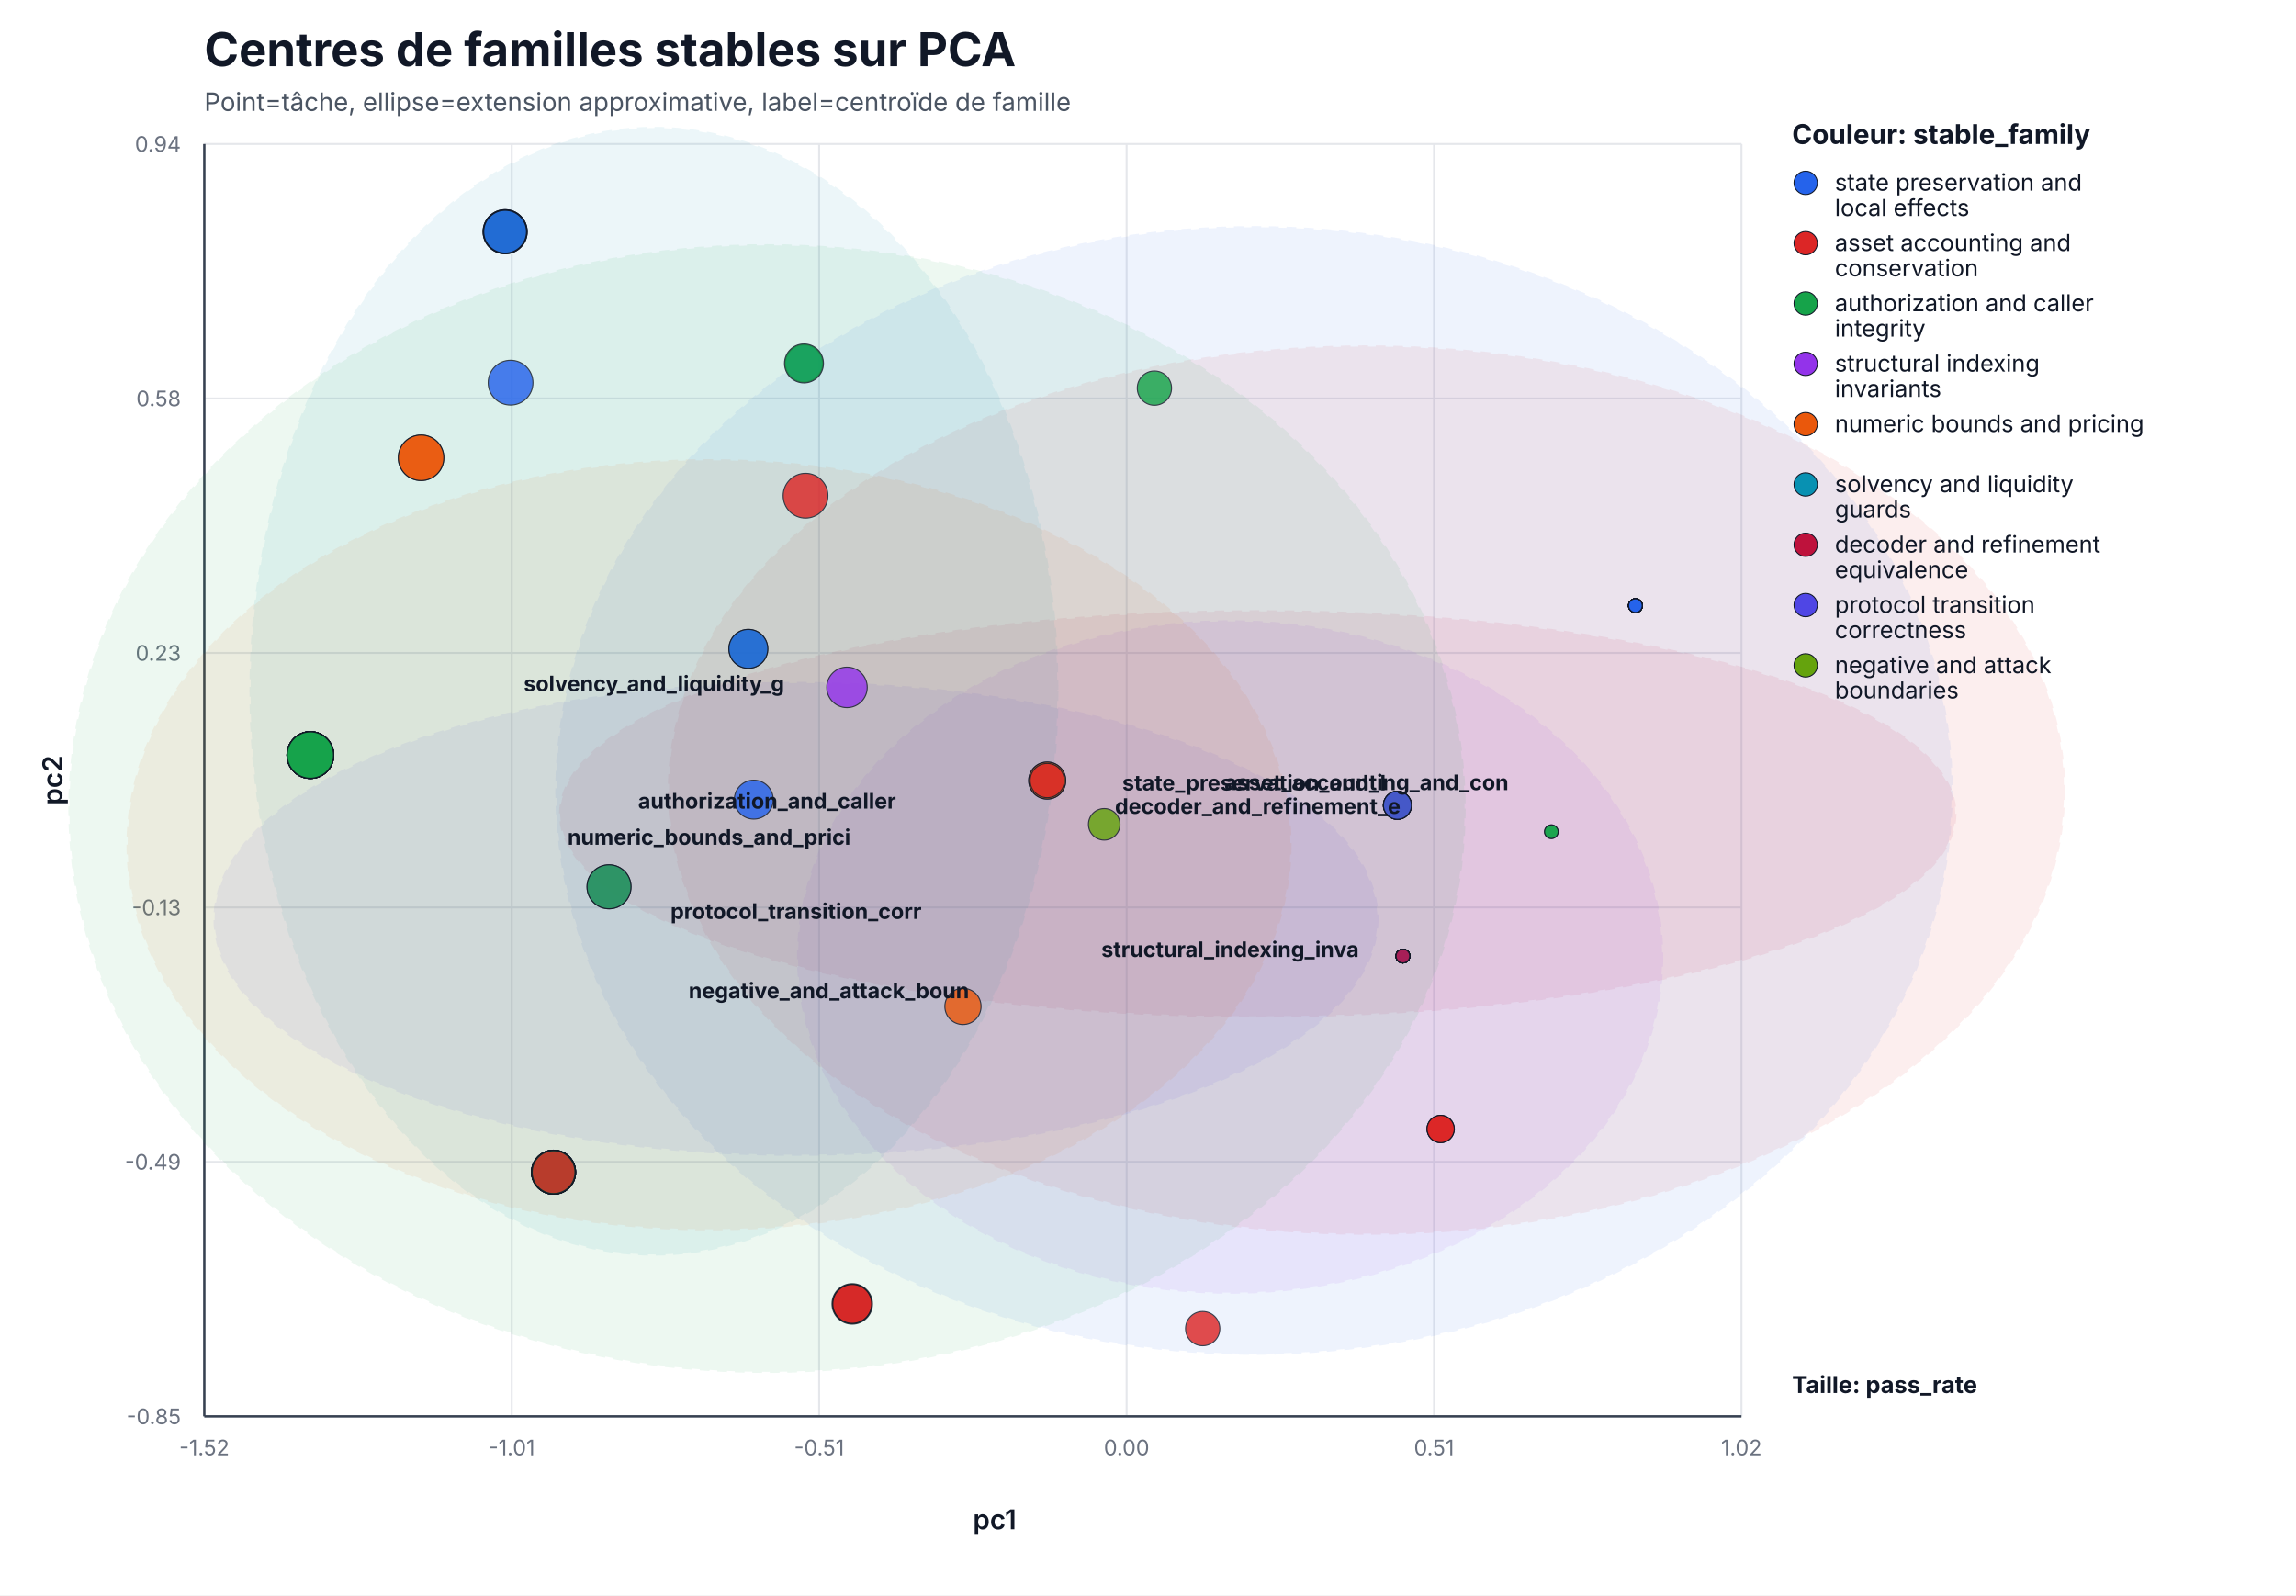
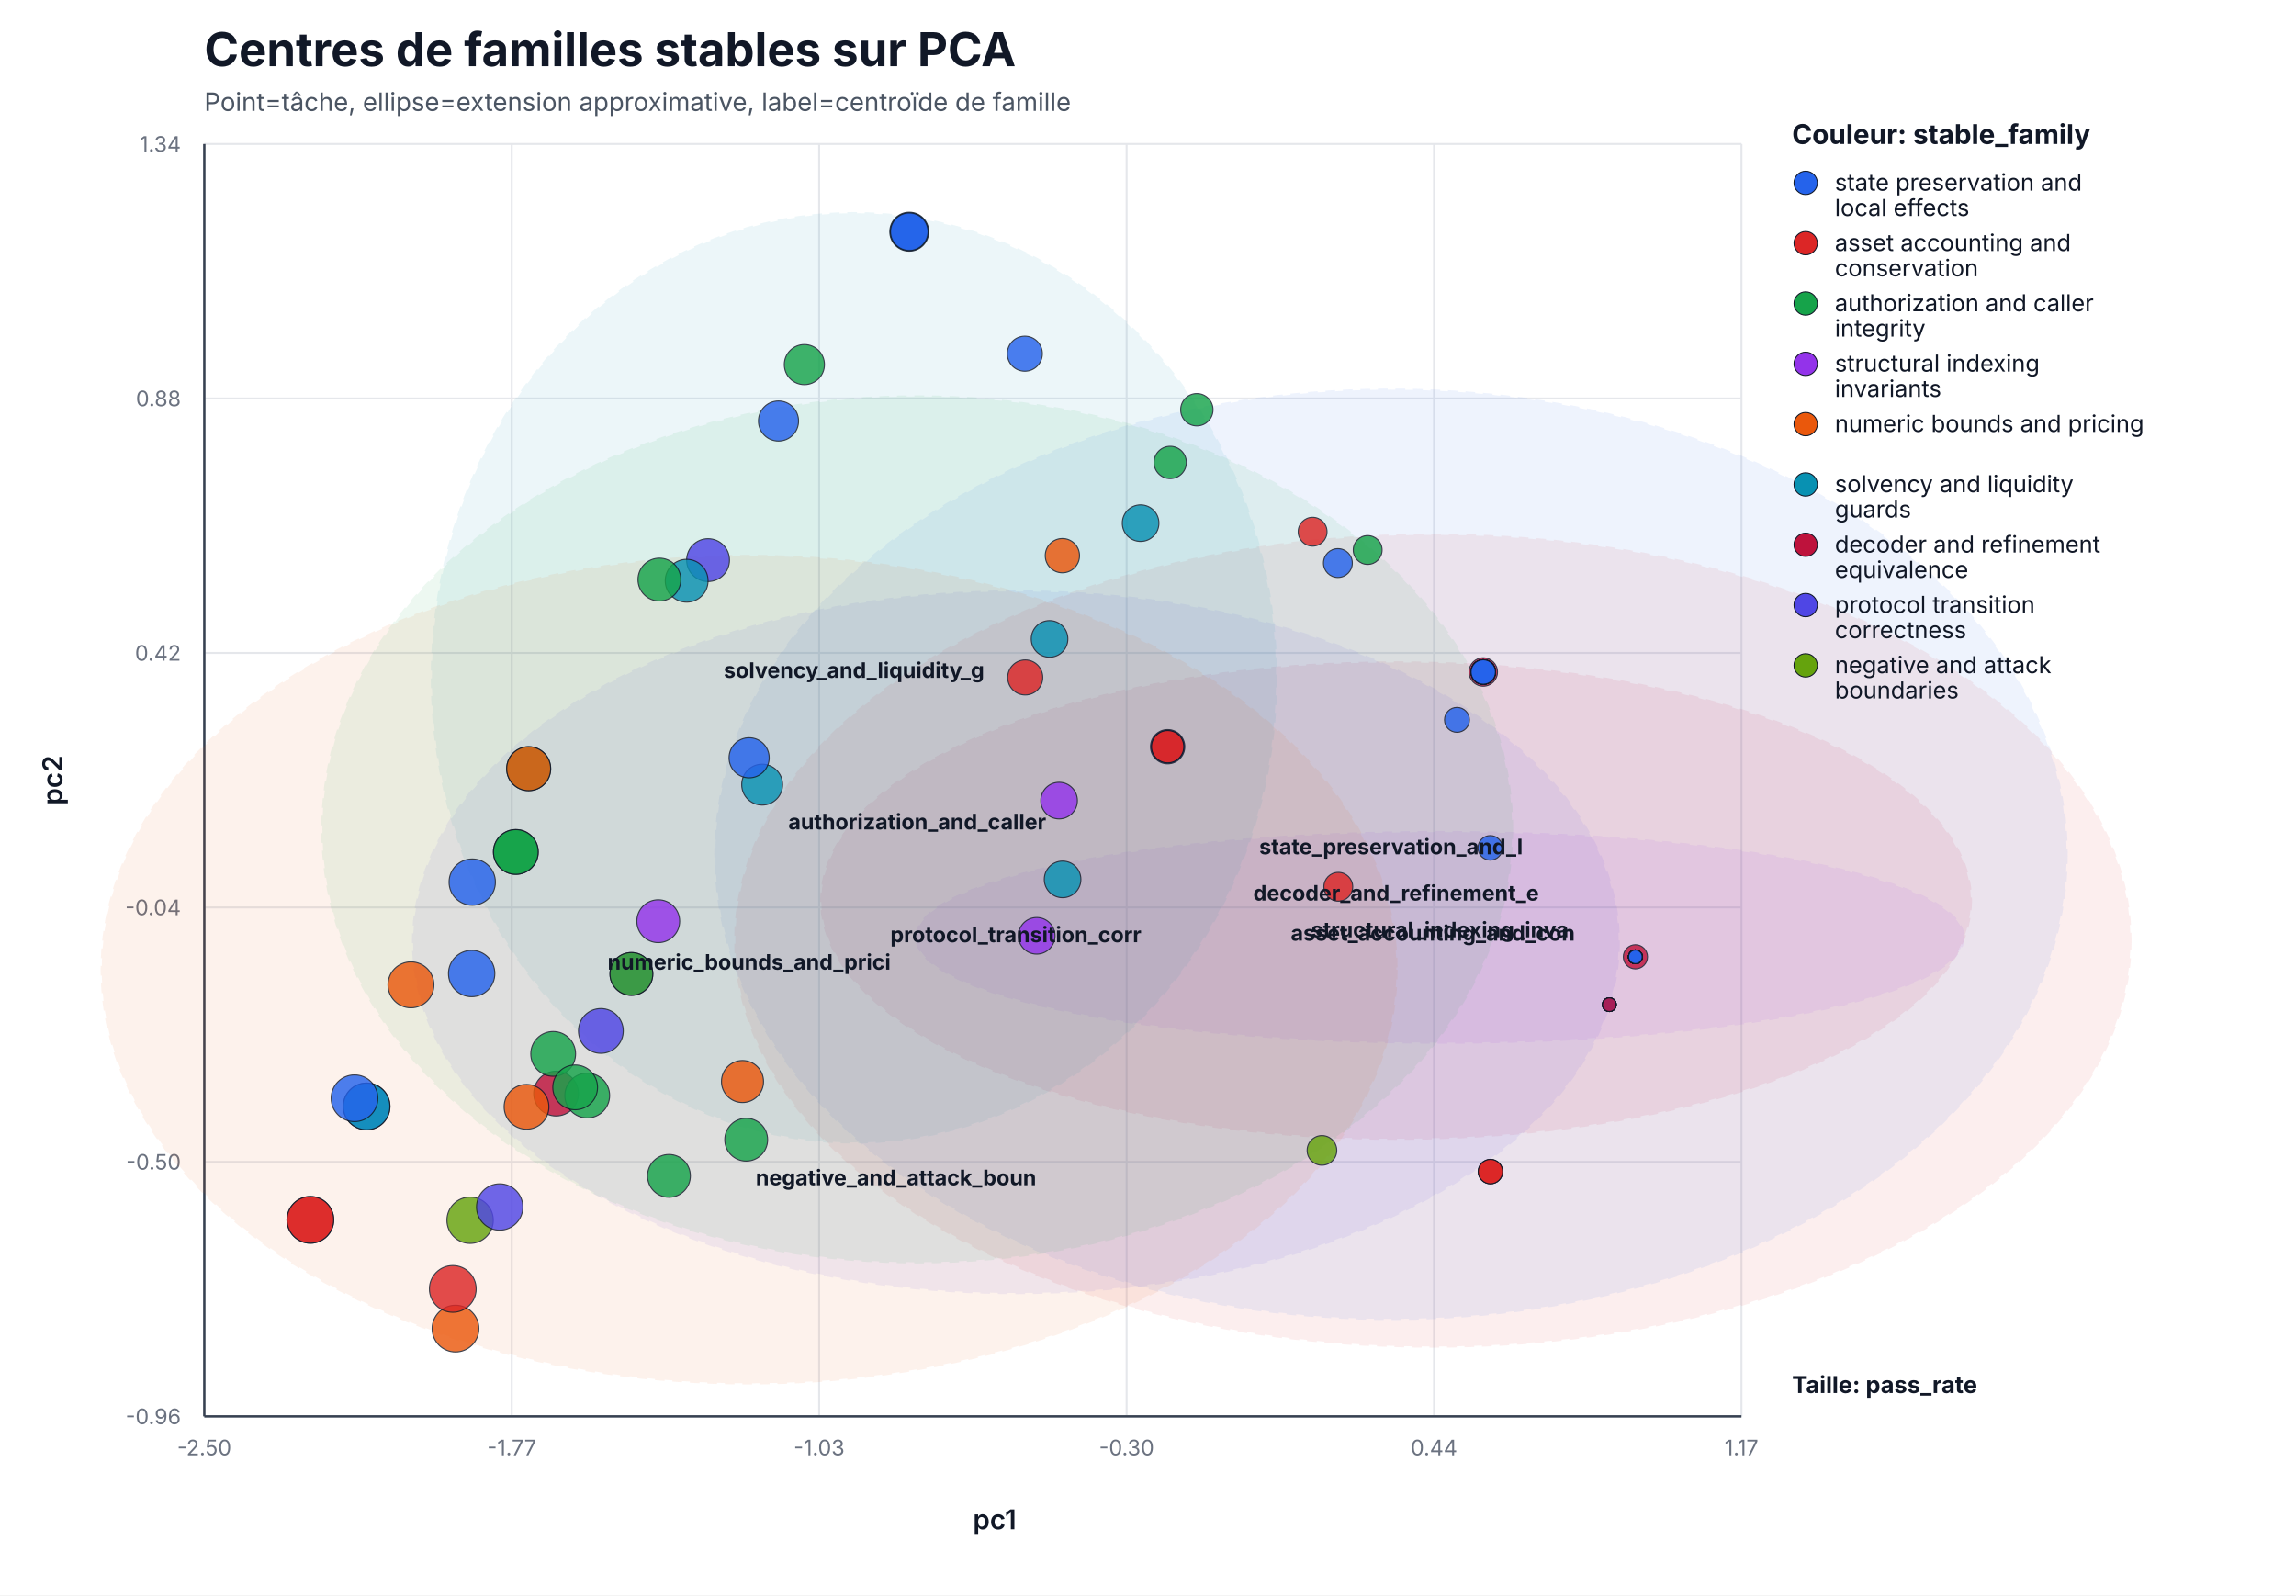
<svg xmlns="http://www.w3.org/2000/svg" width="1180" height="820" viewBox="0 0 1180 820">
  <style>
text{font-family:Inter,Arial,sans-serif;fill:#111827}.sub{fill:#4b5563}.axis{stroke:#374151;stroke-width:1.2}.grid{stroke:#e5e7eb;stroke-width:1}.pt{stroke:#111827;stroke-width:.55;opacity:.82}.legend{font-size:12px}.tick{font-size:11px;fill:#6b7280}.cent{font-size:11px;font-weight:700}
</style>
  <rect width="100%" height="100%" fill="#ffffff" />
  <text x="105" y="34" font-size="24" font-weight="700">Centres de familles stables sur PCA</text>
  <text x="105" y="57" font-size="13" class="sub">Point=tâche, ellipse=extension approximative, label=centroïde de famille</text>
  <line x1="105.0" y1="74" x2="105.0" y2="728" class="grid" />
  <line x1="105" y1="74.0" x2="895" y2="74.0" class="grid" />
-   <text x="105.0" y="748" text-anchor="middle" class="tick">-1.52</text>
-   <text x="93" y="78.0" text-anchor="end" class="tick">0.94</text>
+   <text x="105.0" y="748" text-anchor="middle" class="tick">-2.50</text>
+   <text x="93" y="78.0" text-anchor="end" class="tick">1.34</text>
  <line x1="263.0" y1="74" x2="263.0" y2="728" class="grid" />
  <line x1="105" y1="204.8" x2="895" y2="204.8" class="grid" />
-   <text x="263.0" y="748" text-anchor="middle" class="tick">-1.01</text>
-   <text x="93" y="208.8" text-anchor="end" class="tick">0.58</text>
+   <text x="263.0" y="748" text-anchor="middle" class="tick">-1.77</text>
+   <text x="93" y="208.8" text-anchor="end" class="tick">0.88</text>
  <line x1="421.0" y1="74" x2="421.0" y2="728" class="grid" />
  <line x1="105" y1="335.6" x2="895" y2="335.6" class="grid" />
-   <text x="421.0" y="748" text-anchor="middle" class="tick">-0.51</text>
-   <text x="93" y="339.6" text-anchor="end" class="tick">0.23</text>
+   <text x="421.0" y="748" text-anchor="middle" class="tick">-1.03</text>
+   <text x="93" y="339.6" text-anchor="end" class="tick">0.42</text>
  <line x1="579.0" y1="74" x2="579.0" y2="728" class="grid" />
  <line x1="105" y1="466.4" x2="895" y2="466.4" class="grid" />
-   <text x="579.0" y="748" text-anchor="middle" class="tick">0.00</text>
-   <text x="93" y="470.4" text-anchor="end" class="tick">-0.13</text>
+   <text x="579.0" y="748" text-anchor="middle" class="tick">-0.30</text>
+   <text x="93" y="470.4" text-anchor="end" class="tick">-0.04</text>
  <line x1="737.0" y1="74" x2="737.0" y2="728" class="grid" />
  <line x1="105" y1="597.2" x2="895" y2="597.2" class="grid" />
-   <text x="737.0" y="748" text-anchor="middle" class="tick">0.51</text>
-   <text x="93" y="601.2" text-anchor="end" class="tick">-0.49</text>
+   <text x="737.0" y="748" text-anchor="middle" class="tick">0.44</text>
+   <text x="93" y="601.2" text-anchor="end" class="tick">-0.50</text>
  <line x1="895.0" y1="74" x2="895.0" y2="728" class="grid" />
  <line x1="105" y1="728.0" x2="895" y2="728.0" class="grid" />
-   <text x="895.0" y="748" text-anchor="middle" class="tick">1.02</text>
-   <text x="93" y="732.0" text-anchor="end" class="tick">-0.85</text>
+   <text x="895.0" y="748" text-anchor="middle" class="tick">1.17</text>
+   <text x="93" y="732.0" text-anchor="end" class="tick">-0.96</text>
  <line x1="105" y1="728" x2="895" y2="728" class="axis" />
  <line x1="105" y1="74" x2="105" y2="728" class="axis" />
  <text x="500.0" y="786" font-size="14" font-weight="600">pc1</text>
  <text transform="translate(32 401.0) rotate(-90)" text-anchor="middle" font-size="14" font-weight="600">pc2</text>
-   <ellipse cx="702.3" cy="406.1" rx="358.5" ry="228.0" fill="#dc2626" opacity=".08" stroke="#dc2626" stroke-width="1.2" stroke-dasharray="5 4" />
-   <ellipse cx="644.5" cy="406.3" rx="358.5" ry="289.5" fill="#2563eb" opacity=".08" stroke="#2563eb" stroke-width="1.2" stroke-dasharray="5 4" />
-   <ellipse cx="646.4" cy="418.3" rx="358.5" ry="104.1" fill="#be123c" opacity=".08" stroke="#be123c" stroke-width="1.2" stroke-dasharray="5 4" />
-   <ellipse cx="409.1" cy="472.3" rx="298.8" ry="121.2" fill="#4f46e5" opacity=".08" stroke="#4f46e5" stroke-width="1.2" stroke-dasharray="5 4" />
-   <ellipse cx="632.2" cy="491.9" rx="222.0" ry="172.5" fill="#9333ea" opacity=".08" stroke="#9333ea" stroke-width="1.2" stroke-dasharray="5 4" />
-   <ellipse cx="336.1" cy="355.3" rx="207.3" ry="289.5" fill="#0891b2" opacity=".08" stroke="#0891b2" stroke-width="1.2" stroke-dasharray="5 4" />
-   <ellipse cx="364.4" cy="434.2" rx="298.8" ry="197.6" fill="#ea580c" opacity=".08" stroke="#ea580c" stroke-width="1.2" stroke-dasharray="5 4" />
-   <ellipse cx="394.2" cy="415.6" rx="358.5" ry="289.5" fill="#16a34a" opacity=".08" stroke="#16a34a" stroke-width="1.2" stroke-dasharray="5 4" />
-   <circle cx="840.5" cy="311.3" r="3.5" fill="#dc2626" class="pt" />
-   <circle cx="840.5" cy="311.3" r="3.5" fill="#dc2626" class="pt" />
-   <circle cx="840.5" cy="311.3" r="3.5" fill="#dc2626" class="pt" />
-   <circle cx="840.5" cy="311.3" r="3.5" fill="#dc2626" class="pt" />
-   <circle cx="840.5" cy="311.3" r="3.5" fill="#dc2626" class="pt" />
-   <circle cx="840.5" cy="311.3" r="3.5" fill="#2563eb" class="pt" />
-   <circle cx="840.5" cy="311.3" r="3.5" fill="#dc2626" class="pt" />
-   <circle cx="159.5" cy="388.1" r="12.0" fill="#2563eb" class="pt" />
-   <circle cx="159.5" cy="388.1" r="12.0" fill="#2563eb" class="pt" />
-   <circle cx="840.5" cy="311.3" r="3.5" fill="#be123c" class="pt" />
-   <circle cx="284.5" cy="602.5" r="11.3" fill="#65a30d" class="pt" />
-   <circle cx="159.5" cy="388.1" r="11.3" fill="#4f46e5" class="pt" />
-   <circle cx="284.5" cy="602.5" r="11.3" fill="#4f46e5" class="pt" />
-   <circle cx="438.0" cy="670.2" r="9.5" fill="#2563eb" class="pt" />
-   <circle cx="159.5" cy="388.1" r="12.0" fill="#4f46e5" class="pt" />
-   <circle cx="840.5" cy="311.3" r="3.5" fill="#dc2626" class="pt" />
-   <circle cx="435.3" cy="353.3" r="10.4" fill="#9333ea" class="pt" />
-   <circle cx="538.2" cy="401.2" r="9.5" fill="#0891b2" class="pt" />
-   <circle cx="259.6" cy="119.1" r="11.3" fill="#0891b2" class="pt" />
-   <circle cx="413.2" cy="186.8" r="9.5" fill="#0891b2" class="pt" />
-   <circle cx="284.5" cy="602.5" r="11.3" fill="#0891b2" class="pt" />
-   <circle cx="159.5" cy="388.1" r="12.0" fill="#0891b2" class="pt" />
-   <circle cx="438.0" cy="670.2" r="9.5" fill="#0891b2" class="pt" />
-   <circle cx="259.6" cy="119.1" r="11.3" fill="#0891b2" class="pt" />
-   <circle cx="840.5" cy="311.3" r="3.5" fill="#2563eb" class="pt" />
-   <circle cx="840.5" cy="311.3" r="3.5" fill="#2563eb" class="pt" />
-   <circle cx="259.6" cy="119.1" r="11.3" fill="#2563eb" class="pt" />
-   <circle cx="538.2" cy="401.2" r="9.5" fill="#ea580c" class="pt" />
-   <circle cx="313.0" cy="455.8" r="11.3" fill="#9333ea" class="pt" />
-   <circle cx="438.0" cy="670.2" r="9.5" fill="#9333ea" class="pt" />
-   <circle cx="159.5" cy="388.1" r="11.3" fill="#be123c" class="pt" />
-   <circle cx="718.2" cy="413.9" r="7.0" fill="#be123c" class="pt" />
-   <circle cx="840.5" cy="311.3" r="3.5" fill="#2563eb" class="pt" />
-   <circle cx="840.5" cy="311.3" r="3.5" fill="#2563eb" class="pt" />
-   <circle cx="840.5" cy="311.3" r="3.5" fill="#2563eb" class="pt" />
-   <circle cx="740.4" cy="580.3" r="7.0" fill="#dc2626" class="pt" />
-   <circle cx="840.5" cy="311.3" r="3.5" fill="#dc2626" class="pt" />
-   <circle cx="159.5" cy="388.1" r="12.0" fill="#dc2626" class="pt" />
-   <circle cx="159.5" cy="388.1" r="12.0" fill="#dc2626" class="pt" />
-   <circle cx="740.4" cy="580.3" r="7.0" fill="#dc2626" class="pt" />
-   <circle cx="159.5" cy="388.1" r="11.3" fill="#ea580c" class="pt" />
-   <circle cx="284.5" cy="602.5" r="11.3" fill="#ea580c" class="pt" />
-   <circle cx="159.5" cy="388.1" r="12.0" fill="#2563eb" class="pt" />
-   <circle cx="284.5" cy="602.5" r="11.3" fill="#ea580c" class="pt" />
-   <circle cx="313.0" cy="455.8" r="11.3" fill="#16a34a" class="pt" />
-   <circle cx="284.5" cy="602.5" r="10.4" fill="#16a34a" class="pt" />
-   <circle cx="159.5" cy="388.1" r="12.0" fill="#16a34a" class="pt" />
-   <circle cx="284.5" cy="602.5" r="11.3" fill="#16a34a" class="pt" />
-   <circle cx="159.5" cy="388.1" r="12.0" fill="#16a34a" class="pt" />
-   <circle cx="159.5" cy="388.1" r="12.0" fill="#16a34a" class="pt" />
-   <circle cx="438.0" cy="670.2" r="10.4" fill="#16a34a" class="pt" />
-   <circle cx="284.5" cy="602.5" r="11.3" fill="#16a34a" class="pt" />
-   <circle cx="284.5" cy="602.5" r="11.3" fill="#16a34a" class="pt" />
-   <circle cx="159.5" cy="388.1" r="12.0" fill="#16a34a" class="pt" />
-   <circle cx="840.5" cy="311.3" r="3.5" fill="#16a34a" class="pt" />
-   <circle cx="740.4" cy="580.3" r="7.0" fill="#dc2626" class="pt" />
-   <circle cx="840.5" cy="311.3" r="3.5" fill="#dc2626" class="pt" />
-   <circle cx="840.5" cy="311.3" r="3.5" fill="#dc2626" class="pt" />
-   <circle cx="718.2" cy="413.9" r="7.2" fill="#be123c" class="pt" />
-   <circle cx="840.5" cy="311.3" r="3.5" fill="#dc2626" class="pt" />
-   <circle cx="718.2" cy="413.9" r="7.2" fill="#dc2626" class="pt" />
-   <circle cx="593.3" cy="199.5" r="8.8" fill="#16a34a" class="pt" />
-   <circle cx="840.5" cy="311.3" r="3.5" fill="#dc2626" class="pt" />
-   <circle cx="718.2" cy="413.9" r="7.2" fill="#16a34a" class="pt" />
-   <circle cx="618.1" cy="682.9" r="8.8" fill="#dc2626" class="pt" />
-   <circle cx="384.6" cy="333.5" r="10.0" fill="#16a34a" class="pt" />
-   <circle cx="718.2" cy="413.9" r="7.2" fill="#dc2626" class="pt" />
-   <circle cx="438.0" cy="670.2" r="10.0" fill="#dc2626" class="pt" />
-   <circle cx="840.5" cy="311.3" r="3.5" fill="#dc2626" class="pt" />
-   <circle cx="159.5" cy="388.1" r="11.9" fill="#16a34a" class="pt" />
-   <circle cx="284.5" cy="602.5" r="11.0" fill="#dc2626" class="pt" />
-   <circle cx="259.6" cy="119.1" r="11.0" fill="#2563eb" class="pt" />
-   <circle cx="840.5" cy="311.3" r="3.5" fill="#dc2626" class="pt" />
-   <circle cx="413.2" cy="186.8" r="10.0" fill="#16a34a" class="pt" />
-   <circle cx="438.0" cy="670.2" r="10.0" fill="#dc2626" class="pt" />
-   <circle cx="718.2" cy="413.9" r="7.2" fill="#dc2626" class="pt" />
-   <circle cx="840.5" cy="311.3" r="3.5" fill="#dc2626" class="pt" />
-   <circle cx="259.6" cy="119.1" r="11.0" fill="#16a34a" class="pt" />
-   <circle cx="538.2" cy="401.2" r="8.8" fill="#dc2626" class="pt" />
-   <circle cx="259.6" cy="119.1" r="11.0" fill="#2563eb" class="pt" />
-   <circle cx="840.5" cy="311.3" r="3.5" fill="#dc2626" class="pt" />
-   <circle cx="384.6" cy="333.5" r="10.0" fill="#2563eb" class="pt" />
-   <circle cx="840.5" cy="311.3" r="3.5" fill="#dc2626" class="pt" />
-   <circle cx="718.2" cy="413.9" r="7.2" fill="#2563eb" class="pt" />
-   <circle cx="840.5" cy="311.3" r="3.5" fill="#2563eb" class="pt" />
-   <circle cx="840.5" cy="311.3" r="3.5" fill="#2563eb" class="pt" />
-   <circle cx="840.5" cy="311.3" r="3.5" fill="#2563eb" class="pt" />
-   <circle cx="840.5" cy="311.3" r="3.5" fill="#2563eb" class="pt" />
-   <circle cx="797.3" cy="427.5" r="3.5" fill="#16a34a" class="pt" />
-   <circle cx="797.3" cy="427.5" r="3.5" fill="#16a34a" class="pt" />
-   <circle cx="216.4" cy="235.3" r="11.7" fill="#ea580c" class="pt" />
-   <circle cx="216.4" cy="235.3" r="11.7" fill="#ea580c" class="pt" />
-   <circle cx="494.9" cy="517.3" r="9.3" fill="#ea580c" class="pt" />
-   <circle cx="721.0" cy="491.4" r="3.5" fill="#ea580c" class="pt" />
-   <circle cx="721.0" cy="491.4" r="3.5" fill="#2563eb" class="pt" />
-   <circle cx="721.0" cy="491.4" r="3.5" fill="#2563eb" class="pt" />
-   <circle cx="721.0" cy="491.4" r="3.5" fill="#2563eb" class="pt" />
-   <circle cx="721.0" cy="491.4" r="3.5" fill="#2563eb" class="pt" />
-   <circle cx="721.0" cy="491.4" r="3.5" fill="#2563eb" class="pt" />
-   <circle cx="721.0" cy="491.4" r="3.5" fill="#9333ea" class="pt" />
-   <circle cx="721.0" cy="491.4" r="3.5" fill="#9333ea" class="pt" />
-   <circle cx="721.0" cy="491.4" r="3.5" fill="#2563eb" class="pt" />
-   <circle cx="721.0" cy="491.4" r="3.5" fill="#9333ea" class="pt" />
-   <circle cx="721.0" cy="491.4" r="3.5" fill="#2563eb" class="pt" />
-   <circle cx="721.0" cy="491.4" r="3.5" fill="#9333ea" class="pt" />
-   <circle cx="721.0" cy="491.4" r="3.5" fill="#4f46e5" class="pt" />
-   <circle cx="721.0" cy="491.4" r="3.5" fill="#9333ea" class="pt" />
-   <circle cx="721.0" cy="491.4" r="3.5" fill="#9333ea" class="pt" />
-   <circle cx="721.0" cy="491.4" r="3.5" fill="#2563eb" class="pt" />
-   <circle cx="721.0" cy="491.4" r="3.5" fill="#9333ea" class="pt" />
-   <circle cx="721.0" cy="491.4" r="3.5" fill="#2563eb" class="pt" />
-   <circle cx="721.0" cy="491.4" r="3.5" fill="#9333ea" class="pt" />
-   <circle cx="721.0" cy="491.4" r="3.5" fill="#2563eb" class="pt" />
-   <circle cx="721.0" cy="491.4" r="3.5" fill="#4f46e5" class="pt" />
-   <circle cx="721.0" cy="491.4" r="3.5" fill="#dc2626" class="pt" />
-   <circle cx="262.4" cy="196.7" r="11.5" fill="#2563eb" class="pt" />
-   <circle cx="721.0" cy="491.4" r="3.5" fill="#2563eb" class="pt" />
-   <circle cx="721.0" cy="491.4" r="3.5" fill="#dc2626" class="pt" />
-   <circle cx="721.0" cy="491.4" r="3.5" fill="#dc2626" class="pt" />
-   <circle cx="414.0" cy="254.8" r="11.5" fill="#dc2626" class="pt" />
-   <circle cx="721.0" cy="491.4" r="3.5" fill="#2563eb" class="pt" />
-   <circle cx="721.0" cy="491.4" r="3.5" fill="#2563eb" class="pt" />
-   <circle cx="721.0" cy="491.4" r="3.5" fill="#2563eb" class="pt" />
-   <circle cx="721.0" cy="491.4" r="3.5" fill="#2563eb" class="pt" />
-   <circle cx="721.0" cy="491.4" r="3.5" fill="#2563eb" class="pt" />
-   <circle cx="387.4" cy="411.0" r="10.0" fill="#2563eb" class="pt" />
-   <circle cx="721.0" cy="491.4" r="3.5" fill="#2563eb" class="pt" />
-   <circle cx="721.0" cy="491.4" r="3.5" fill="#2563eb" class="pt" />
-   <circle cx="721.0" cy="491.4" r="3.5" fill="#2563eb" class="pt" />
-   <circle cx="567.5" cy="423.7" r="8.1" fill="#65a30d" class="pt" />
-   <circle cx="721.0" cy="491.4" r="3.5" fill="#2563eb" class="pt" />
-   <circle cx="721.0" cy="491.4" r="3.5" fill="#2563eb" class="pt" />
-   <circle cx="721.0" cy="491.4" r="3.5" fill="#be123c" class="pt" />
-   <circle cx="721.0" cy="491.4" r="3.5" fill="#2563eb" class="pt" />
-   <circle cx="721.0" cy="491.4" r="3.5" fill="#be123c" class="pt" />
-   <text x="702.3" y="406.1" class="cent" text-anchor="middle">asset_accounting_and_con</text>
-   <text x="644.5" y="406.3" class="cent" text-anchor="middle">state_preservation_and_l</text>
-   <text x="646.4" y="418.3" class="cent" text-anchor="middle">decoder_and_refinement_e</text>
-   <text x="426.0" y="513.1" class="cent" text-anchor="middle">negative_and_attack_boun</text>
-   <text x="409.1" y="472.3" class="cent" text-anchor="middle">protocol_transition_corr</text>
-   <text x="632.2" y="491.9" class="cent" text-anchor="middle">structural_indexing_inva</text>
-   <text x="336.1" y="355.3" class="cent" text-anchor="middle">solvency_and_liquidity_g</text>
-   <text x="364.4" y="434.2" class="cent" text-anchor="middle">numeric_bounds_and_prici</text>
-   <text x="394.2" y="415.6" class="cent" text-anchor="middle">authorization_and_caller</text>
+   <ellipse cx="736.4" cy="483.5" rx="358.5" ry="208.6" fill="#dc2626" opacity=".08" stroke="#dc2626" stroke-width="1.2" stroke-dasharray="5 4" />
+   <ellipse cx="714.9" cy="439.1" rx="347.2" ry="238.8" fill="#2563eb" opacity=".08" stroke="#2563eb" stroke-width="1.2" stroke-dasharray="5 4" />
+   <ellipse cx="717.5" cy="462.9" rx="295.4" ry="122.4" fill="#be123c" opacity=".08" stroke="#be123c" stroke-width="1.2" stroke-dasharray="5 4" />
+   <ellipse cx="522.1" cy="484.3" rx="309.8" ry="180.3" fill="#4f46e5" opacity=".08" stroke="#4f46e5" stroke-width="1.2" stroke-dasharray="5 4" />
+   <ellipse cx="740.0" cy="481.8" rx="269.1" ry="54.1" fill="#9333ea" opacity=".08" stroke="#9333ea" stroke-width="1.2" stroke-dasharray="5 4" />
+   <ellipse cx="438.9" cy="348.4" rx="216.9" ry="238.8" fill="#0891b2" opacity=".08" stroke="#0891b2" stroke-width="1.2" stroke-dasharray="5 4" />
+   <ellipse cx="385.0" cy="498.4" rx="332.7" ry="212.6" fill="#ea580c" opacity=".08" stroke="#ea580c" stroke-width="1.2" stroke-dasharray="5 4" />
+   <ellipse cx="471.4" cy="426.3" rx="305.7" ry="222.5" fill="#16a34a" opacity=".08" stroke="#16a34a" stroke-width="1.2" stroke-dasharray="5 4" />
+   <circle cx="840.5" cy="491.8" r="3.5" fill="#dc2626" class="pt" />
+   <circle cx="840.5" cy="491.8" r="3.5" fill="#dc2626" class="pt" />
+   <circle cx="840.5" cy="491.8" r="3.5" fill="#dc2626" class="pt" />
+   <circle cx="840.5" cy="491.8" r="3.5" fill="#dc2626" class="pt" />
+   <circle cx="840.5" cy="491.8" r="3.5" fill="#dc2626" class="pt" />
+   <circle cx="840.5" cy="491.8" r="3.5" fill="#2563eb" class="pt" />
+   <circle cx="840.5" cy="491.8" r="3.5" fill="#dc2626" class="pt" />
+   <circle cx="242.4" cy="500.4" r="11.9" fill="#2563eb" class="pt" />
+   <circle cx="188.4" cy="568.7" r="12.0" fill="#2563eb" class="pt" />
+   <circle cx="840.5" cy="491.8" r="6.2" fill="#be123c" class="pt" />
+   <circle cx="241.6" cy="627.2" r="11.9" fill="#65a30d" class="pt" />
+   <circle cx="256.8" cy="620.4" r="11.9" fill="#4f46e5" class="pt" />
+   <circle cx="308.8" cy="529.9" r="11.5" fill="#4f46e5" class="pt" />
+   <circle cx="600.1" cy="383.8" r="8.8" fill="#2563eb" class="pt" />
+   <circle cx="363.9" cy="287.9" r="11.0" fill="#4f46e5" class="pt" />
+   <circle cx="840.5" cy="491.8" r="3.5" fill="#dc2626" class="pt" />
+   <circle cx="544.3" cy="411.5" r="9.4" fill="#9333ea" class="pt" />
+   <circle cx="539.4" cy="328.4" r="9.4" fill="#0891b2" class="pt" />
+   <circle cx="467.3" cy="119.1" r="10.0" fill="#0891b2" class="pt" />
+   <circle cx="586.2" cy="268.9" r="9.4" fill="#0891b2" class="pt" />
+   <circle cx="391.7" cy="403.3" r="10.5" fill="#0891b2" class="pt" />
+   <circle cx="188.4" cy="568.7" r="12.0" fill="#0891b2" class="pt" />
+   <circle cx="546.1" cy="452.0" r="9.4" fill="#0891b2" class="pt" />
+   <circle cx="352.9" cy="298.5" r="11.0" fill="#0891b2" class="pt" />
+   <circle cx="840.5" cy="491.8" r="3.5" fill="#2563eb" class="pt" />
+   <circle cx="840.5" cy="491.8" r="3.5" fill="#2563eb" class="pt" />
+   <circle cx="467.3" cy="119.1" r="9.4" fill="#2563eb" class="pt" />
+   <circle cx="546.0" cy="285.6" r="8.8" fill="#ea580c" class="pt" />
+   <circle cx="338.3" cy="473.5" r="11.0" fill="#9333ea" class="pt" />
+   <circle cx="532.8" cy="481.0" r="9.4" fill="#9333ea" class="pt" />
+   <circle cx="285.8" cy="562.1" r="11.5" fill="#be123c" class="pt" />
+   <circle cx="762.3" cy="345.4" r="7.3" fill="#be123c" class="pt" />
+   <circle cx="840.5" cy="491.8" r="3.5" fill="#2563eb" class="pt" />
+   <circle cx="840.5" cy="491.8" r="3.5" fill="#2563eb" class="pt" />
+   <circle cx="840.5" cy="491.8" r="3.5" fill="#2563eb" class="pt" />
+   <circle cx="766.0" cy="602.2" r="6.2" fill="#dc2626" class="pt" />
+   <circle cx="840.5" cy="491.8" r="3.5" fill="#dc2626" class="pt" />
+   <circle cx="159.5" cy="627.0" r="12.0" fill="#dc2626" class="pt" />
+   <circle cx="159.5" cy="627.0" r="12.0" fill="#dc2626" class="pt" />
+   <circle cx="766.0" cy="602.2" r="6.2" fill="#dc2626" class="pt" />
+   <circle cx="234.1" cy="682.9" r="12.0" fill="#ea580c" class="pt" />
+   <circle cx="324.5" cy="500.6" r="11.0" fill="#ea580c" class="pt" />
+   <circle cx="242.7" cy="453.4" r="11.9" fill="#2563eb" class="pt" />
+   <circle cx="270.6" cy="568.9" r="11.5" fill="#ea580c" class="pt" />
+   <circle cx="284.3" cy="541.7" r="11.5" fill="#16a34a" class="pt" />
+   <circle cx="383.5" cy="585.8" r="11.0" fill="#16a34a" class="pt" />
+   <circle cx="338.9" cy="297.9" r="11.0" fill="#16a34a" class="pt" />
+   <circle cx="301.8" cy="563.1" r="11.5" fill="#16a34a" class="pt" />
+   <circle cx="265.1" cy="437.9" r="11.0" fill="#16a34a" class="pt" />
+   <circle cx="265.1" cy="437.9" r="11.5" fill="#16a34a" class="pt" />
+   <circle cx="343.8" cy="604.4" r="11.0" fill="#16a34a" class="pt" />
+   <circle cx="295.6" cy="558.9" r="11.5" fill="#16a34a" class="pt" />
+   <circle cx="324.5" cy="500.6" r="11.0" fill="#16a34a" class="pt" />
+   <circle cx="265.1" cy="437.9" r="11.5" fill="#16a34a" class="pt" />
+   <circle cx="840.5" cy="491.8" r="3.5" fill="#16a34a" class="pt" />
+   <circle cx="766.0" cy="602.2" r="6.3" fill="#dc2626" class="pt" />
+   <circle cx="840.5" cy="491.8" r="3.5" fill="#dc2626" class="pt" />
+   <circle cx="840.5" cy="491.8" r="3.5" fill="#dc2626" class="pt" />
+   <circle cx="762.3" cy="345.4" r="6.3" fill="#be123c" class="pt" />
+   <circle cx="840.5" cy="491.8" r="3.5" fill="#dc2626" class="pt" />
+   <circle cx="762.3" cy="345.4" r="6.3" fill="#dc2626" class="pt" />
+   <circle cx="702.9" cy="282.7" r="7.4" fill="#16a34a" class="pt" />
+   <circle cx="840.5" cy="491.8" r="3.5" fill="#dc2626" class="pt" />
+   <circle cx="762.3" cy="345.4" r="6.3" fill="#16a34a" class="pt" />
+   <circle cx="687.8" cy="455.8" r="7.4" fill="#dc2626" class="pt" />
+   <circle cx="601.4" cy="237.7" r="8.3" fill="#16a34a" class="pt" />
+   <circle cx="762.3" cy="345.4" r="6.3" fill="#dc2626" class="pt" />
+   <circle cx="600.1" cy="383.8" r="8.3" fill="#dc2626" class="pt" />
+   <circle cx="840.5" cy="491.8" r="3.5" fill="#dc2626" class="pt" />
+   <circle cx="271.7" cy="395.1" r="11.3" fill="#16a34a" class="pt" />
+   <circle cx="526.9" cy="348.2" r="9.0" fill="#dc2626" class="pt" />
+   <circle cx="467.3" cy="119.1" r="9.7" fill="#2563eb" class="pt" />
+   <circle cx="840.5" cy="491.8" r="3.5" fill="#dc2626" class="pt" />
+   <circle cx="615.1" cy="210.6" r="8.3" fill="#16a34a" class="pt" />
+   <circle cx="600.1" cy="383.8" r="8.3" fill="#dc2626" class="pt" />
+   <circle cx="762.3" cy="345.4" r="6.3" fill="#dc2626" class="pt" />
+   <circle cx="840.5" cy="491.8" r="3.5" fill="#dc2626" class="pt" />
+   <circle cx="413.4" cy="187.4" r="10.3" fill="#16a34a" class="pt" />
+   <circle cx="674.6" cy="273.3" r="7.4" fill="#dc2626" class="pt" />
+   <circle cx="400.1" cy="216.4" r="10.3" fill="#2563eb" class="pt" />
+   <circle cx="840.5" cy="491.8" r="3.5" fill="#dc2626" class="pt" />
+   <circle cx="526.7" cy="181.8" r="9.0" fill="#2563eb" class="pt" />
+   <circle cx="840.5" cy="491.8" r="3.5" fill="#dc2626" class="pt" />
+   <circle cx="762.3" cy="345.4" r="6.3" fill="#2563eb" class="pt" />
+   <circle cx="827.1" cy="516.4" r="3.5" fill="#2563eb" class="pt" />
+   <circle cx="840.5" cy="491.8" r="3.5" fill="#2563eb" class="pt" />
+   <circle cx="840.5" cy="491.8" r="3.5" fill="#2563eb" class="pt" />
+   <circle cx="840.5" cy="491.8" r="3.5" fill="#2563eb" class="pt" />
+   <circle cx="840.5" cy="491.8" r="3.5" fill="#16a34a" class="pt" />
+   <circle cx="840.5" cy="491.8" r="3.5" fill="#16a34a" class="pt" />
+   <circle cx="211.2" cy="506.2" r="11.8" fill="#ea580c" class="pt" />
+   <circle cx="271.7" cy="395.1" r="11.3" fill="#ea580c" class="pt" />
+   <circle cx="381.6" cy="555.9" r="10.8" fill="#ea580c" class="pt" />
+   <circle cx="840.5" cy="491.8" r="3.5" fill="#ea580c" class="pt" />
+   <circle cx="840.5" cy="491.8" r="3.5" fill="#2563eb" class="pt" />
+   <circle cx="840.5" cy="491.8" r="3.5" fill="#2563eb" class="pt" />
+   <circle cx="840.5" cy="491.8" r="3.5" fill="#2563eb" class="pt" />
+   <circle cx="762.3" cy="345.4" r="6.3" fill="#2563eb" class="pt" />
+   <circle cx="840.5" cy="491.8" r="3.5" fill="#2563eb" class="pt" />
+   <circle cx="840.5" cy="491.8" r="3.5" fill="#9333ea" class="pt" />
+   <circle cx="840.5" cy="491.8" r="3.5" fill="#9333ea" class="pt" />
+   <circle cx="687.6" cy="289.4" r="7.4" fill="#2563eb" class="pt" />
+   <circle cx="840.5" cy="491.8" r="3.5" fill="#9333ea" class="pt" />
+   <circle cx="840.5" cy="491.8" r="3.5" fill="#2563eb" class="pt" />
+   <circle cx="840.5" cy="491.8" r="3.5" fill="#9333ea" class="pt" />
+   <circle cx="840.5" cy="491.8" r="3.5" fill="#4f46e5" class="pt" />
+   <circle cx="840.5" cy="491.8" r="3.5" fill="#9333ea" class="pt" />
+   <circle cx="840.5" cy="491.8" r="3.5" fill="#9333ea" class="pt" />
+   <circle cx="762.3" cy="345.4" r="6.3" fill="#2563eb" class="pt" />
+   <circle cx="840.5" cy="491.8" r="3.5" fill="#9333ea" class="pt" />
+   <circle cx="840.5" cy="491.8" r="3.5" fill="#2563eb" class="pt" />
+   <circle cx="840.5" cy="491.8" r="3.5" fill="#9333ea" class="pt" />
+   <circle cx="840.5" cy="491.8" r="3.5" fill="#2563eb" class="pt" />
+   <circle cx="840.5" cy="491.8" r="3.5" fill="#4f46e5" class="pt" />
+   <circle cx="840.5" cy="491.8" r="3.5" fill="#dc2626" class="pt" />
+   <circle cx="182.2" cy="564.5" r="12.0" fill="#2563eb" class="pt" />
+   <circle cx="840.5" cy="491.8" r="3.5" fill="#2563eb" class="pt" />
+   <circle cx="840.5" cy="491.8" r="3.5" fill="#dc2626" class="pt" />
+   <circle cx="840.5" cy="491.8" r="3.5" fill="#dc2626" class="pt" />
+   <circle cx="232.7" cy="662.5" r="12.0" fill="#dc2626" class="pt" />
+   <circle cx="840.5" cy="491.8" r="3.5" fill="#2563eb" class="pt" />
+   <circle cx="840.5" cy="491.8" r="3.5" fill="#2563eb" class="pt" />
+   <circle cx="762.3" cy="345.4" r="6.3" fill="#2563eb" class="pt" />
+   <circle cx="765.9" cy="435.8" r="6.3" fill="#2563eb" class="pt" />
+   <circle cx="840.5" cy="491.8" r="3.5" fill="#2563eb" class="pt" />
+   <circle cx="385.0" cy="389.5" r="10.3" fill="#2563eb" class="pt" />
+   <circle cx="840.5" cy="491.8" r="3.5" fill="#2563eb" class="pt" />
+   <circle cx="827.1" cy="516.4" r="3.5" fill="#2563eb" class="pt" />
+   <circle cx="827.1" cy="516.4" r="3.5" fill="#2563eb" class="pt" />
+   <circle cx="679.4" cy="591.3" r="7.6" fill="#65a30d" class="pt" />
+   <circle cx="748.8" cy="370.0" r="6.4" fill="#2563eb" class="pt" />
+   <circle cx="827.1" cy="516.4" r="3.5" fill="#2563eb" class="pt" />
+   <circle cx="827.1" cy="516.4" r="3.5" fill="#be123c" class="pt" />
+   <circle cx="827.1" cy="516.4" r="3.5" fill="#2563eb" class="pt" />
+   <circle cx="827.1" cy="516.4" r="3.5" fill="#be123c" class="pt" />
+   <text x="736.4" y="483.5" class="cent" text-anchor="middle">asset_accounting_and_con</text>
+   <text x="714.9" y="439.1" class="cent" text-anchor="middle">state_preservation_and_l</text>
+   <text x="717.5" y="462.9" class="cent" text-anchor="middle">decoder_and_refinement_e</text>
+   <text x="460.5" y="609.2" class="cent" text-anchor="middle">negative_and_attack_boun</text>
+   <text x="522.1" y="484.3" class="cent" text-anchor="middle">protocol_transition_corr</text>
+   <text x="740.0" y="481.8" class="cent" text-anchor="middle">structural_indexing_inva</text>
+   <text x="438.9" y="348.4" class="cent" text-anchor="middle">solvency_and_liquidity_g</text>
+   <text x="385.0" y="498.4" class="cent" text-anchor="middle">numeric_bounds_and_prici</text>
+   <text x="471.4" y="426.3" class="cent" text-anchor="middle">authorization_and_caller</text>
  <text x="921" y="74" font-size="14" font-weight="700">Couleur: stable_family</text>
  <circle cx="928" cy="94" r="6" fill="#2563eb" stroke="#111827" stroke-width=".5" />
  <text x="943" y="98" class="legend">state preservation and</text>
  <text x="943" y="111" class="legend">local effects</text>
  <circle cx="928" cy="125" r="6" fill="#dc2626" stroke="#111827" stroke-width=".5" />
  <text x="943" y="129" class="legend">asset accounting and</text>
  <text x="943" y="142" class="legend">conservation</text>
  <circle cx="928" cy="156" r="6" fill="#16a34a" stroke="#111827" stroke-width=".5" />
  <text x="943" y="160" class="legend">authorization and caller</text>
  <text x="943" y="173" class="legend">integrity</text>
  <circle cx="928" cy="187" r="6" fill="#9333ea" stroke="#111827" stroke-width=".5" />
  <text x="943" y="191" class="legend">structural indexing</text>
  <text x="943" y="204" class="legend">invariants</text>
  <circle cx="928" cy="218" r="6" fill="#ea580c" stroke="#111827" stroke-width=".5" />
  <text x="943" y="222" class="legend">numeric bounds and pricing</text>
  <circle cx="928" cy="249" r="6" fill="#0891b2" stroke="#111827" stroke-width=".5" />
  <text x="943" y="253" class="legend">solvency and liquidity</text>
  <text x="943" y="266" class="legend">guards</text>
  <circle cx="928" cy="280" r="6" fill="#be123c" stroke="#111827" stroke-width=".5" />
  <text x="943" y="284" class="legend">decoder and refinement</text>
  <text x="943" y="297" class="legend">equivalence</text>
  <circle cx="928" cy="311" r="6" fill="#4f46e5" stroke="#111827" stroke-width=".5" />
  <text x="943" y="315" class="legend">protocol transition</text>
  <text x="943" y="328" class="legend">correctness</text>
  <circle cx="928" cy="342" r="6" fill="#65a30d" stroke="#111827" stroke-width=".5" />
  <text x="943" y="346" class="legend">negative and attack</text>
  <text x="943" y="359" class="legend">boundaries</text>
  <text x="921" y="716" class="legend" font-weight="700">Taille: pass_rate</text>
</svg>
